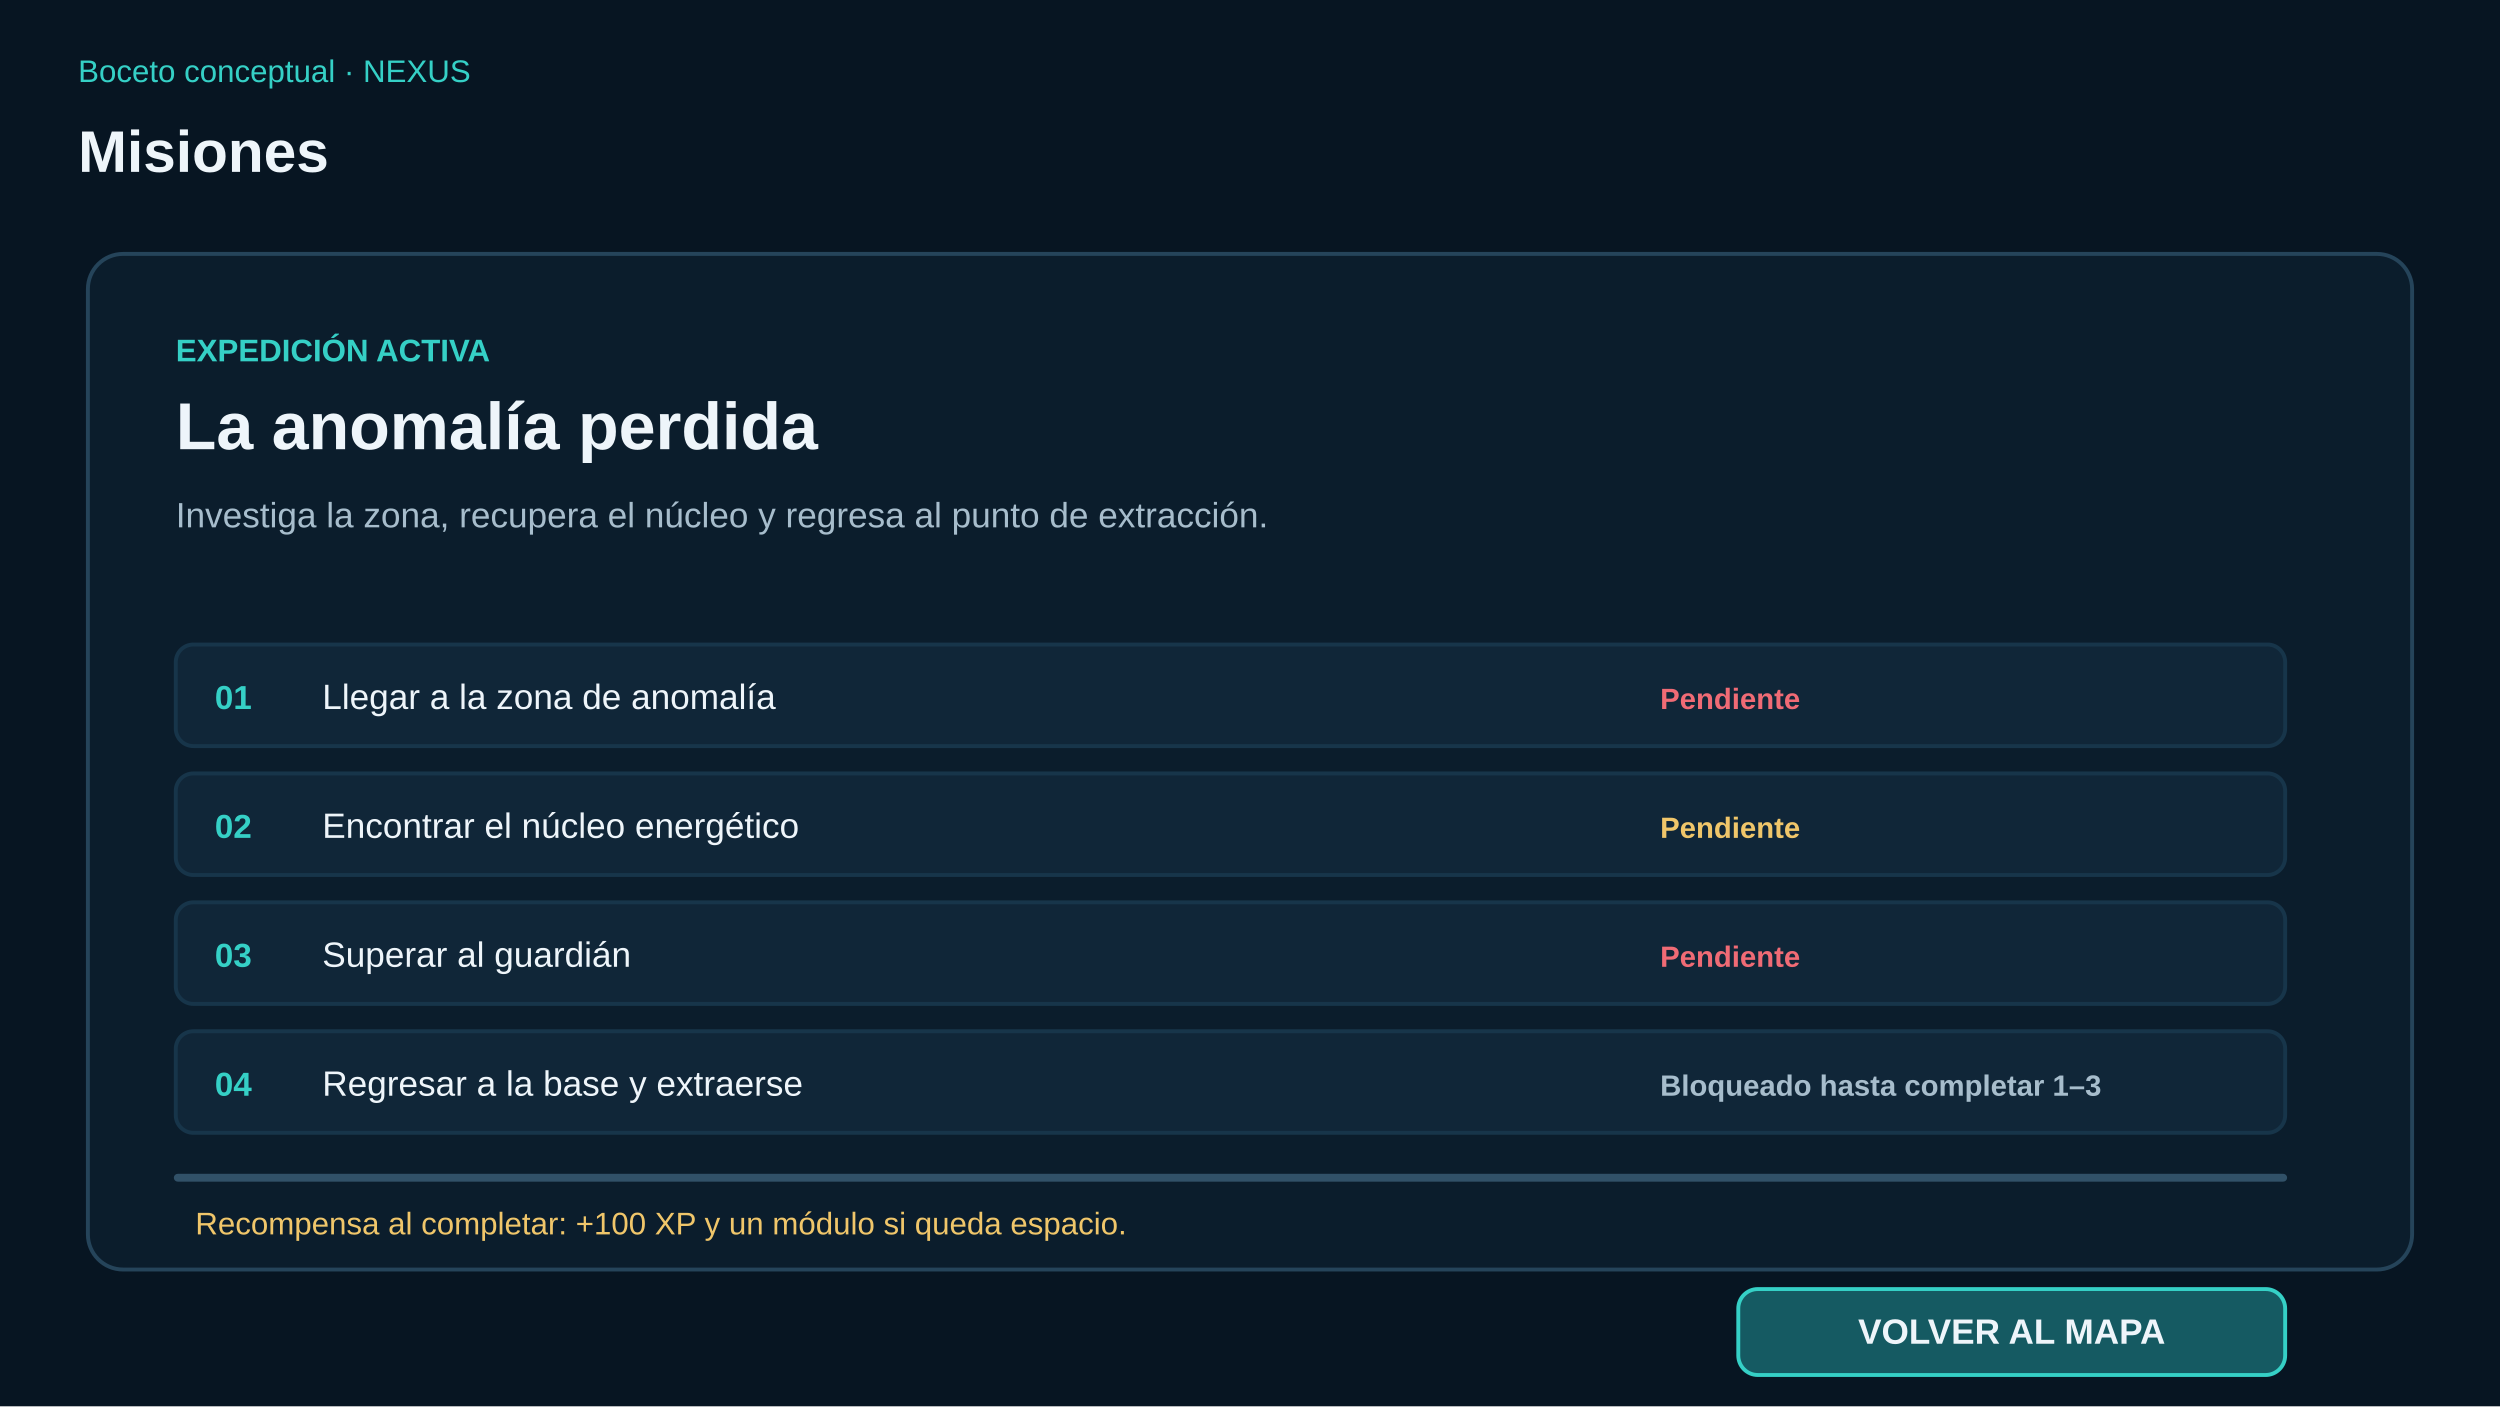
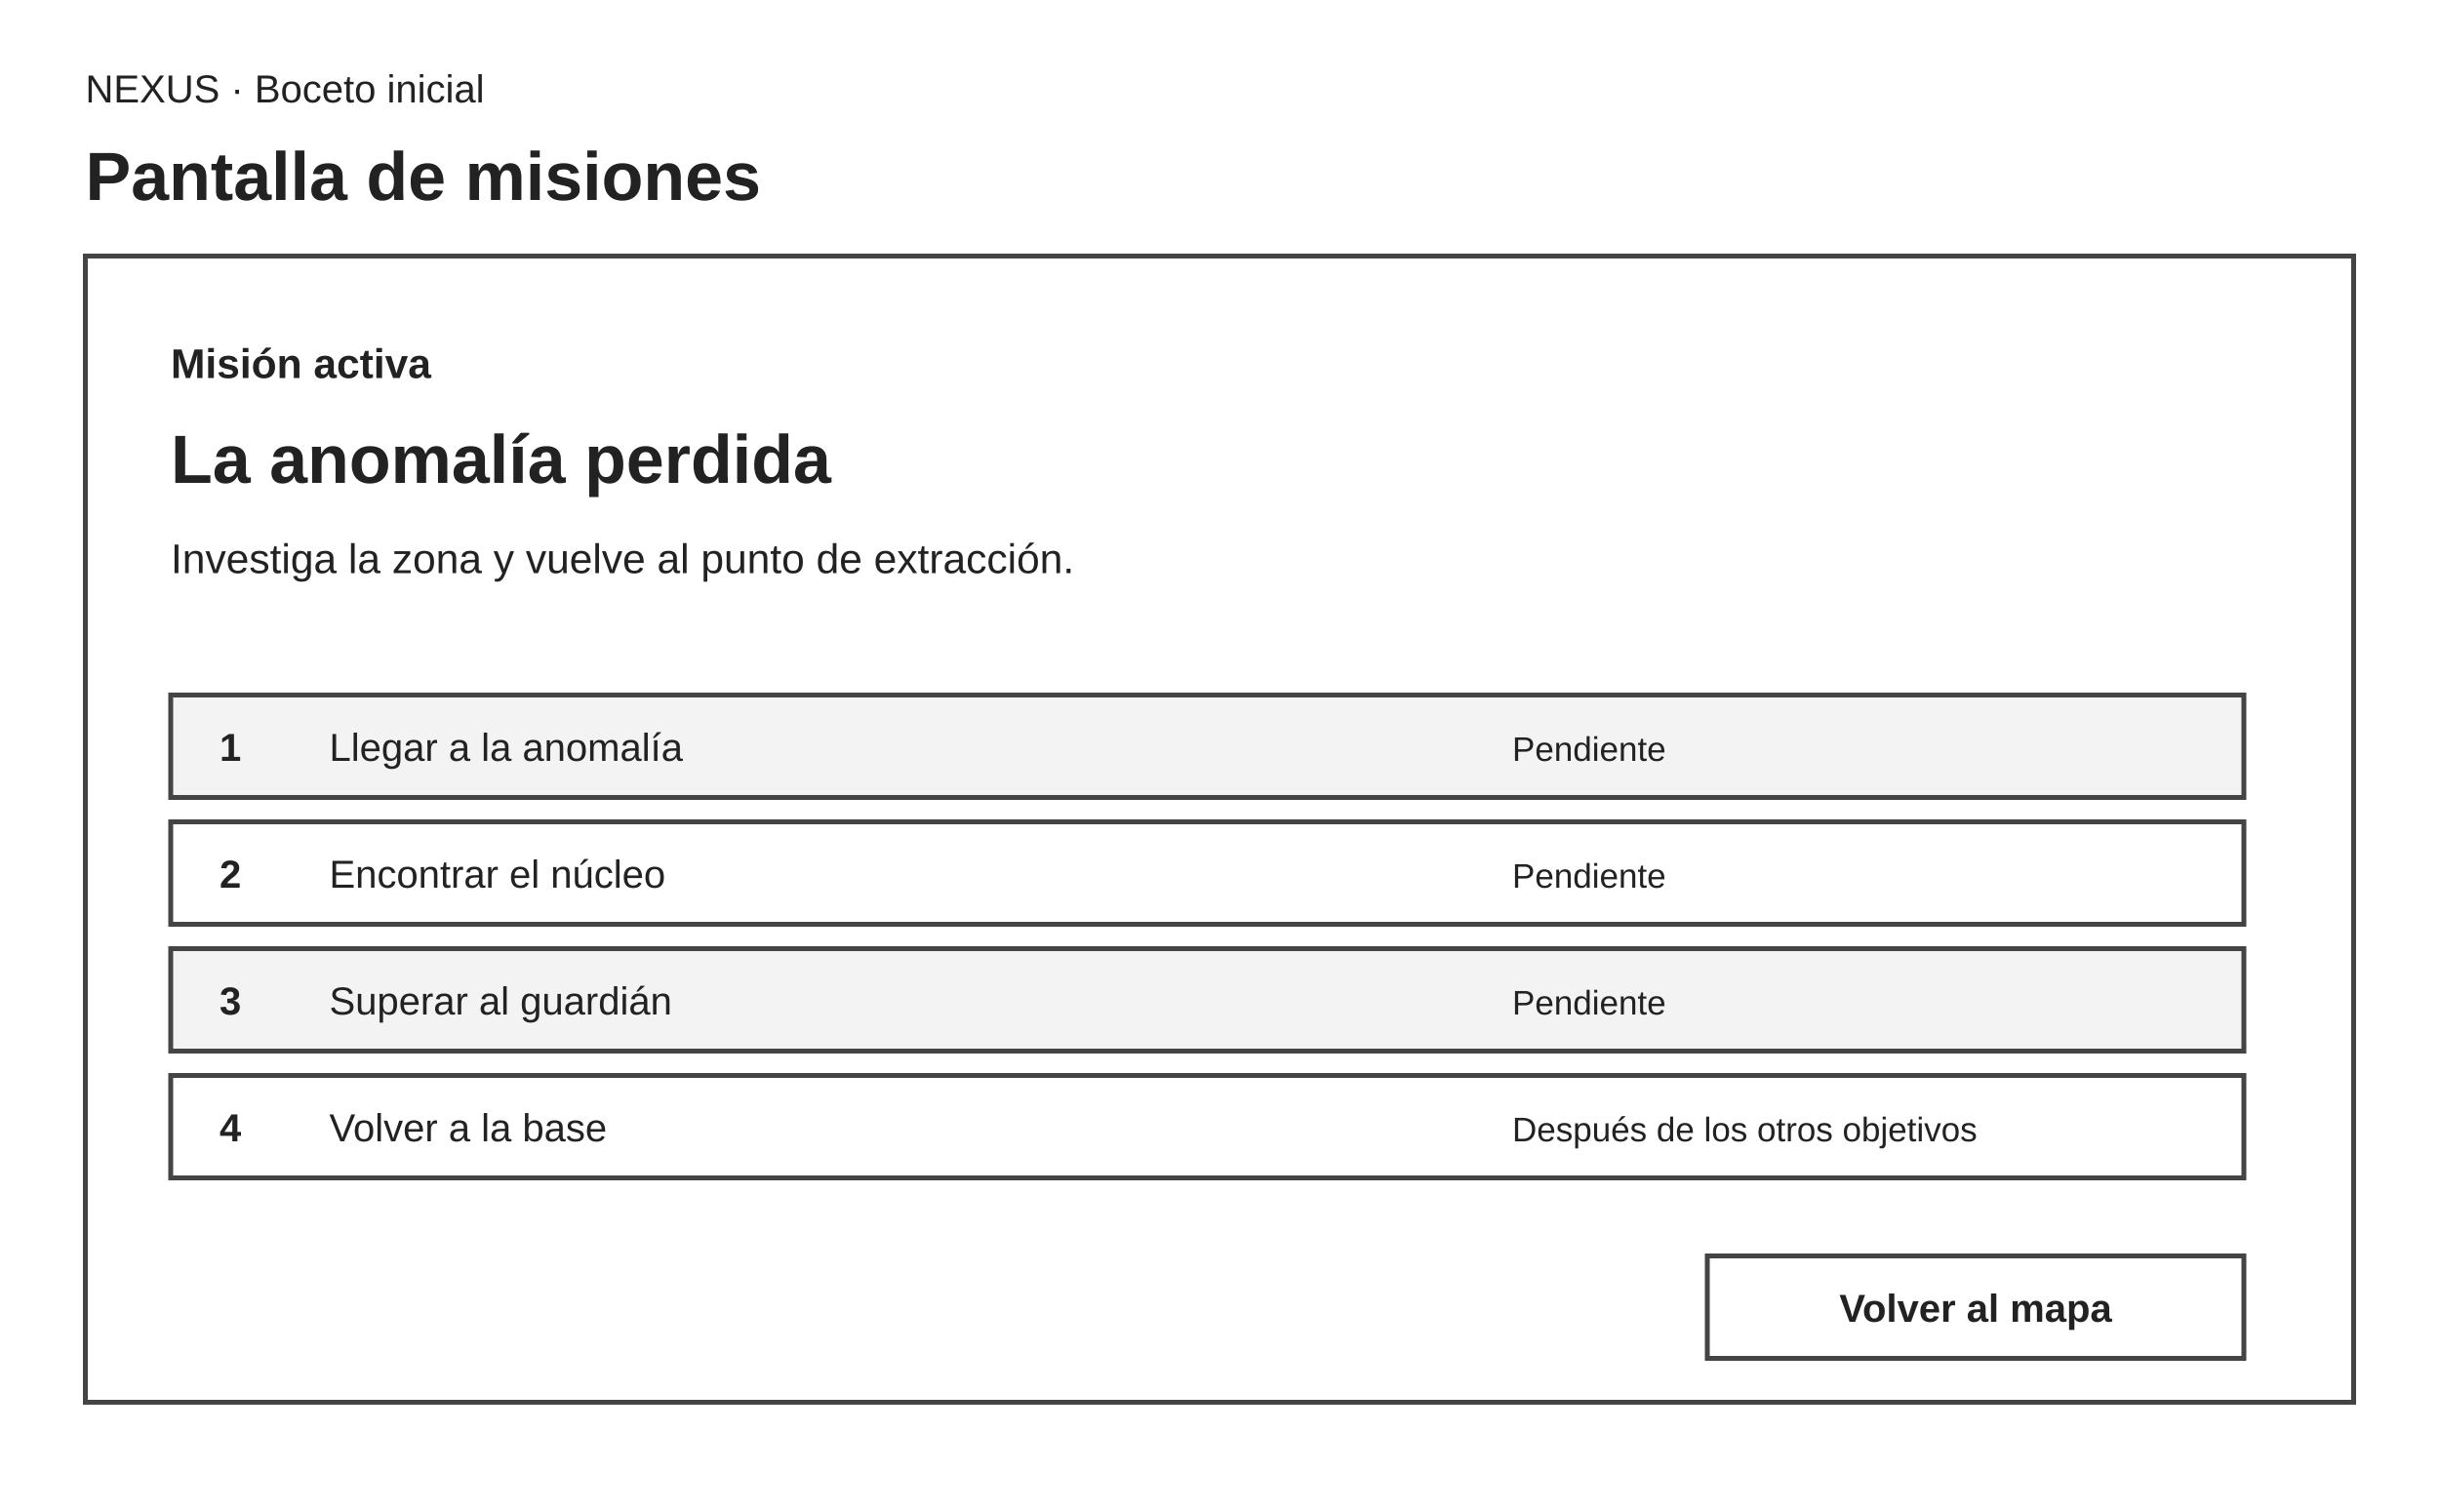
- <svg xmlns="http://www.w3.org/2000/svg" width="1280" height="720" viewBox="0 0 1280 720">
-   <rect width="1280" height="720" fill="#071522" />
-   <text x="40" y="42" fill="#35d0c6" font-size="16" font-family="Arial">Boceto conceptual · NEXUS</text>
-   <text x="40" y="88" fill="#eef5fa" font-size="30" font-weight="700" font-family="Arial">Misiones</text>
-   <rect x="45" y="130" width="1190" height="520" rx="18" fill="#0b1d2c" stroke="#25445a" stroke-width="2" />
-   <text x="90" y="185" fill="#35d0c6" font-size="16" font-family="Arial" font-weight="700">EXPEDICIÓN ACTIVA</text>
-   <text x="90" y="230" fill="#eef5fa" font-size="34" font-family="Arial" font-weight="700">La anomalía perdida</text>
-   <text x="90" y="270" fill="#a7bdcc" font-size="18" font-family="Arial" font-weight="400">Investiga la zona, recupera el núcleo y regresa al punto de extracción.</text>
-   <rect x="90" y="330" width="1080" height="52" rx="9" fill="#102638" stroke="#17354a" stroke-width="2" />
-   <text x="110" y="363" fill="#35d0c6" font-size="17" font-family="Arial" font-weight="700">01</text>
-   <text x="165" y="363" fill="#eef5fa" font-size="18" font-family="Arial" font-weight="400">Llegar a la zona de anomalía</text>
-   <text x="850" y="363" fill="#f06b75" font-size="15" font-family="Arial" font-weight="700">Pendiente</text>
-   <rect x="90" y="396" width="1080" height="52" rx="9" fill="#102638" stroke="#17354a" stroke-width="2" />
-   <text x="110" y="429" fill="#35d0c6" font-size="17" font-family="Arial" font-weight="700">02</text>
-   <text x="165" y="429" fill="#eef5fa" font-size="18" font-family="Arial" font-weight="400">Encontrar el núcleo energético</text>
-   <text x="850" y="429" fill="#f0c66a" font-size="15" font-family="Arial" font-weight="700">Pendiente</text>
-   <rect x="90" y="462" width="1080" height="52" rx="9" fill="#102638" stroke="#17354a" stroke-width="2" />
-   <text x="110" y="495" fill="#35d0c6" font-size="17" font-family="Arial" font-weight="700">03</text>
-   <text x="165" y="495" fill="#eef5fa" font-size="18" font-family="Arial" font-weight="400">Superar al guardián</text>
-   <text x="850" y="495" fill="#f06b75" font-size="15" font-family="Arial" font-weight="700">Pendiente</text>
-   <rect x="90" y="528" width="1080" height="52" rx="9" fill="#102638" stroke="#17354a" stroke-width="2" />
-   <text x="110" y="561" fill="#35d0c6" font-size="17" font-family="Arial" font-weight="700">04</text>
-   <text x="165" y="561" fill="#eef5fa" font-size="18" font-family="Arial" font-weight="400">Regresar a la base y extraerse</text>
-   <text x="850" y="561" fill="#a7bdcc" font-size="15" font-family="Arial" font-weight="700">Bloqueado hasta completar 1–3</text>
-   <rect x="90" y="602" width="1080" height="2" rx="1" fill="#315168" stroke="#315168" stroke-width="2" />
-   <text x="100" y="632" fill="#f0c66a" font-size="16" font-family="Arial" font-weight="400">Recompensa al completar: +100 XP y un módulo si queda espacio.</text>
-   <rect x="890" y="660" width="280" height="44" rx="10" fill="#155a62" stroke="#35d0c6" stroke-width="2" />
-   <text x="1030.0" text-anchor="middle" y="688.0" fill="#eef5fa" font-size="18" font-family="Arial" font-weight="700">VOLVER AL MAPA</text>
+ <svg xmlns="http://www.w3.org/2000/svg" width="1000" height="620" viewBox="0 0 1000 620">
+   <rect width="1000" height="620" fill="white" />
+   <text x="35" y="42" font-family="Arial" font-size="16" fill="#222" font-weight="400">NEXUS · Boceto inicial</text>
+   <text x="35" y="82" font-family="Arial" font-size="28" fill="#222" font-weight="700">Pantalla de misiones</text>
+   <rect x="35" y="105" width="930" height="470" fill="#fff" stroke="#444" stroke-width="2" />
+   <text x="70" y="155" font-family="Arial" font-size="17" fill="#222" font-weight="700">Misión activa</text>
+   <text x="70" y="198" font-family="Arial" font-size="28" fill="#222" font-weight="700">La anomalía perdida</text>
+   <text x="70" y="235" font-family="Arial" font-size="17" fill="#222" font-weight="400">Investiga la zona y vuelve al punto de extracción.</text>
+   <rect x="70" y="285" width="850" height="42" fill="#f3f3f3" stroke="#444" stroke-width="2" />
+   <text x="90" y="312" font-family="Arial" font-size="16" fill="#222" font-weight="700">1</text>
+   <text x="135" y="312" font-family="Arial" font-size="16" fill="#222" font-weight="400">Llegar a la anomalía</text>
+   <text x="620" y="312" font-family="Arial" font-size="14" fill="#222" font-weight="400">Pendiente</text>
+   <rect x="70" y="337" width="850" height="42" fill="#fff" stroke="#444" stroke-width="2" />
+   <text x="90" y="364" font-family="Arial" font-size="16" fill="#222" font-weight="700">2</text>
+   <text x="135" y="364" font-family="Arial" font-size="16" fill="#222" font-weight="400">Encontrar el núcleo</text>
+   <text x="620" y="364" font-family="Arial" font-size="14" fill="#222" font-weight="400">Pendiente</text>
+   <rect x="70" y="389" width="850" height="42" fill="#f3f3f3" stroke="#444" stroke-width="2" />
+   <text x="90" y="416" font-family="Arial" font-size="16" fill="#222" font-weight="700">3</text>
+   <text x="135" y="416" font-family="Arial" font-size="16" fill="#222" font-weight="400">Superar al guardián</text>
+   <text x="620" y="416" font-family="Arial" font-size="14" fill="#222" font-weight="400">Pendiente</text>
+   <rect x="70" y="441" width="850" height="42" fill="#fff" stroke="#444" stroke-width="2" />
+   <text x="90" y="468" font-family="Arial" font-size="16" fill="#222" font-weight="700">4</text>
+   <text x="135" y="468" font-family="Arial" font-size="16" fill="#222" font-weight="400">Volver a la base</text>
+   <text x="620" y="468" font-family="Arial" font-size="14" fill="#222" font-weight="400">Después de los otros objetivos</text>
+   <rect x="700" y="515" width="220" height="42" fill="#fff" stroke="#444" stroke-width="2" />
+   <text x="810" y="542" font-family="Arial" font-size="16" fill="#222" font-weight="700" text-anchor="middle">Volver al mapa</text>
</svg>
